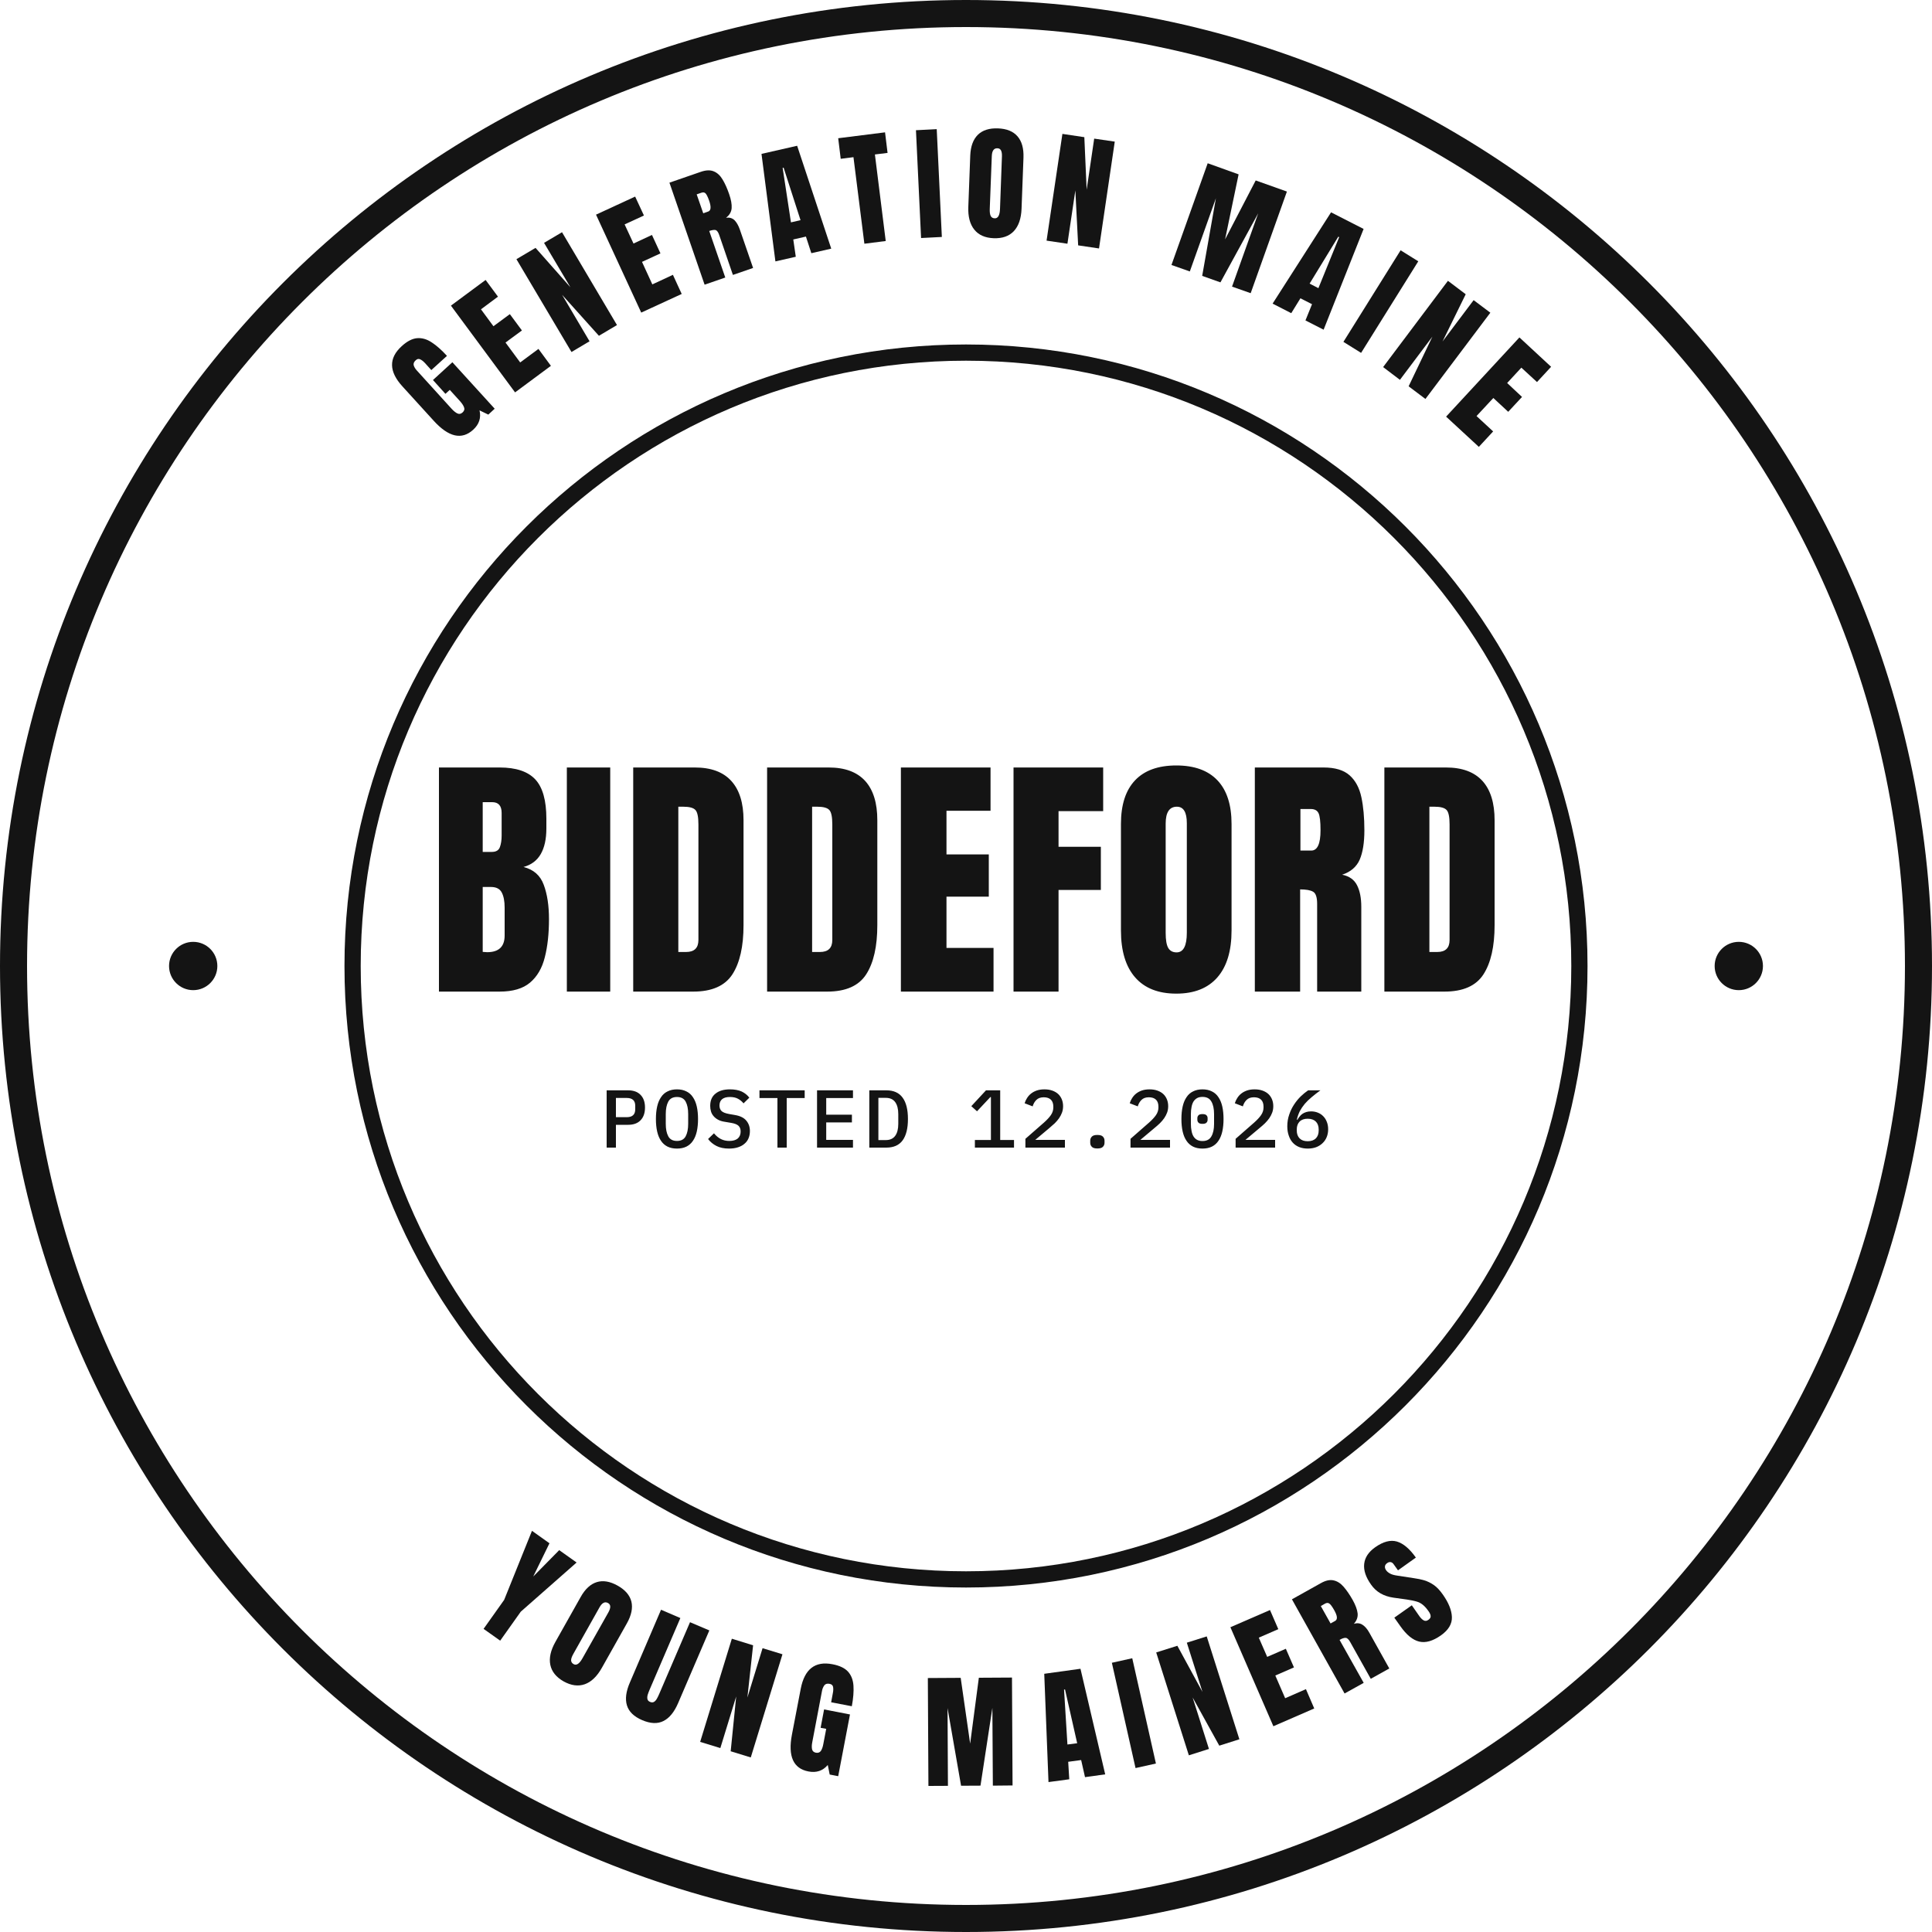
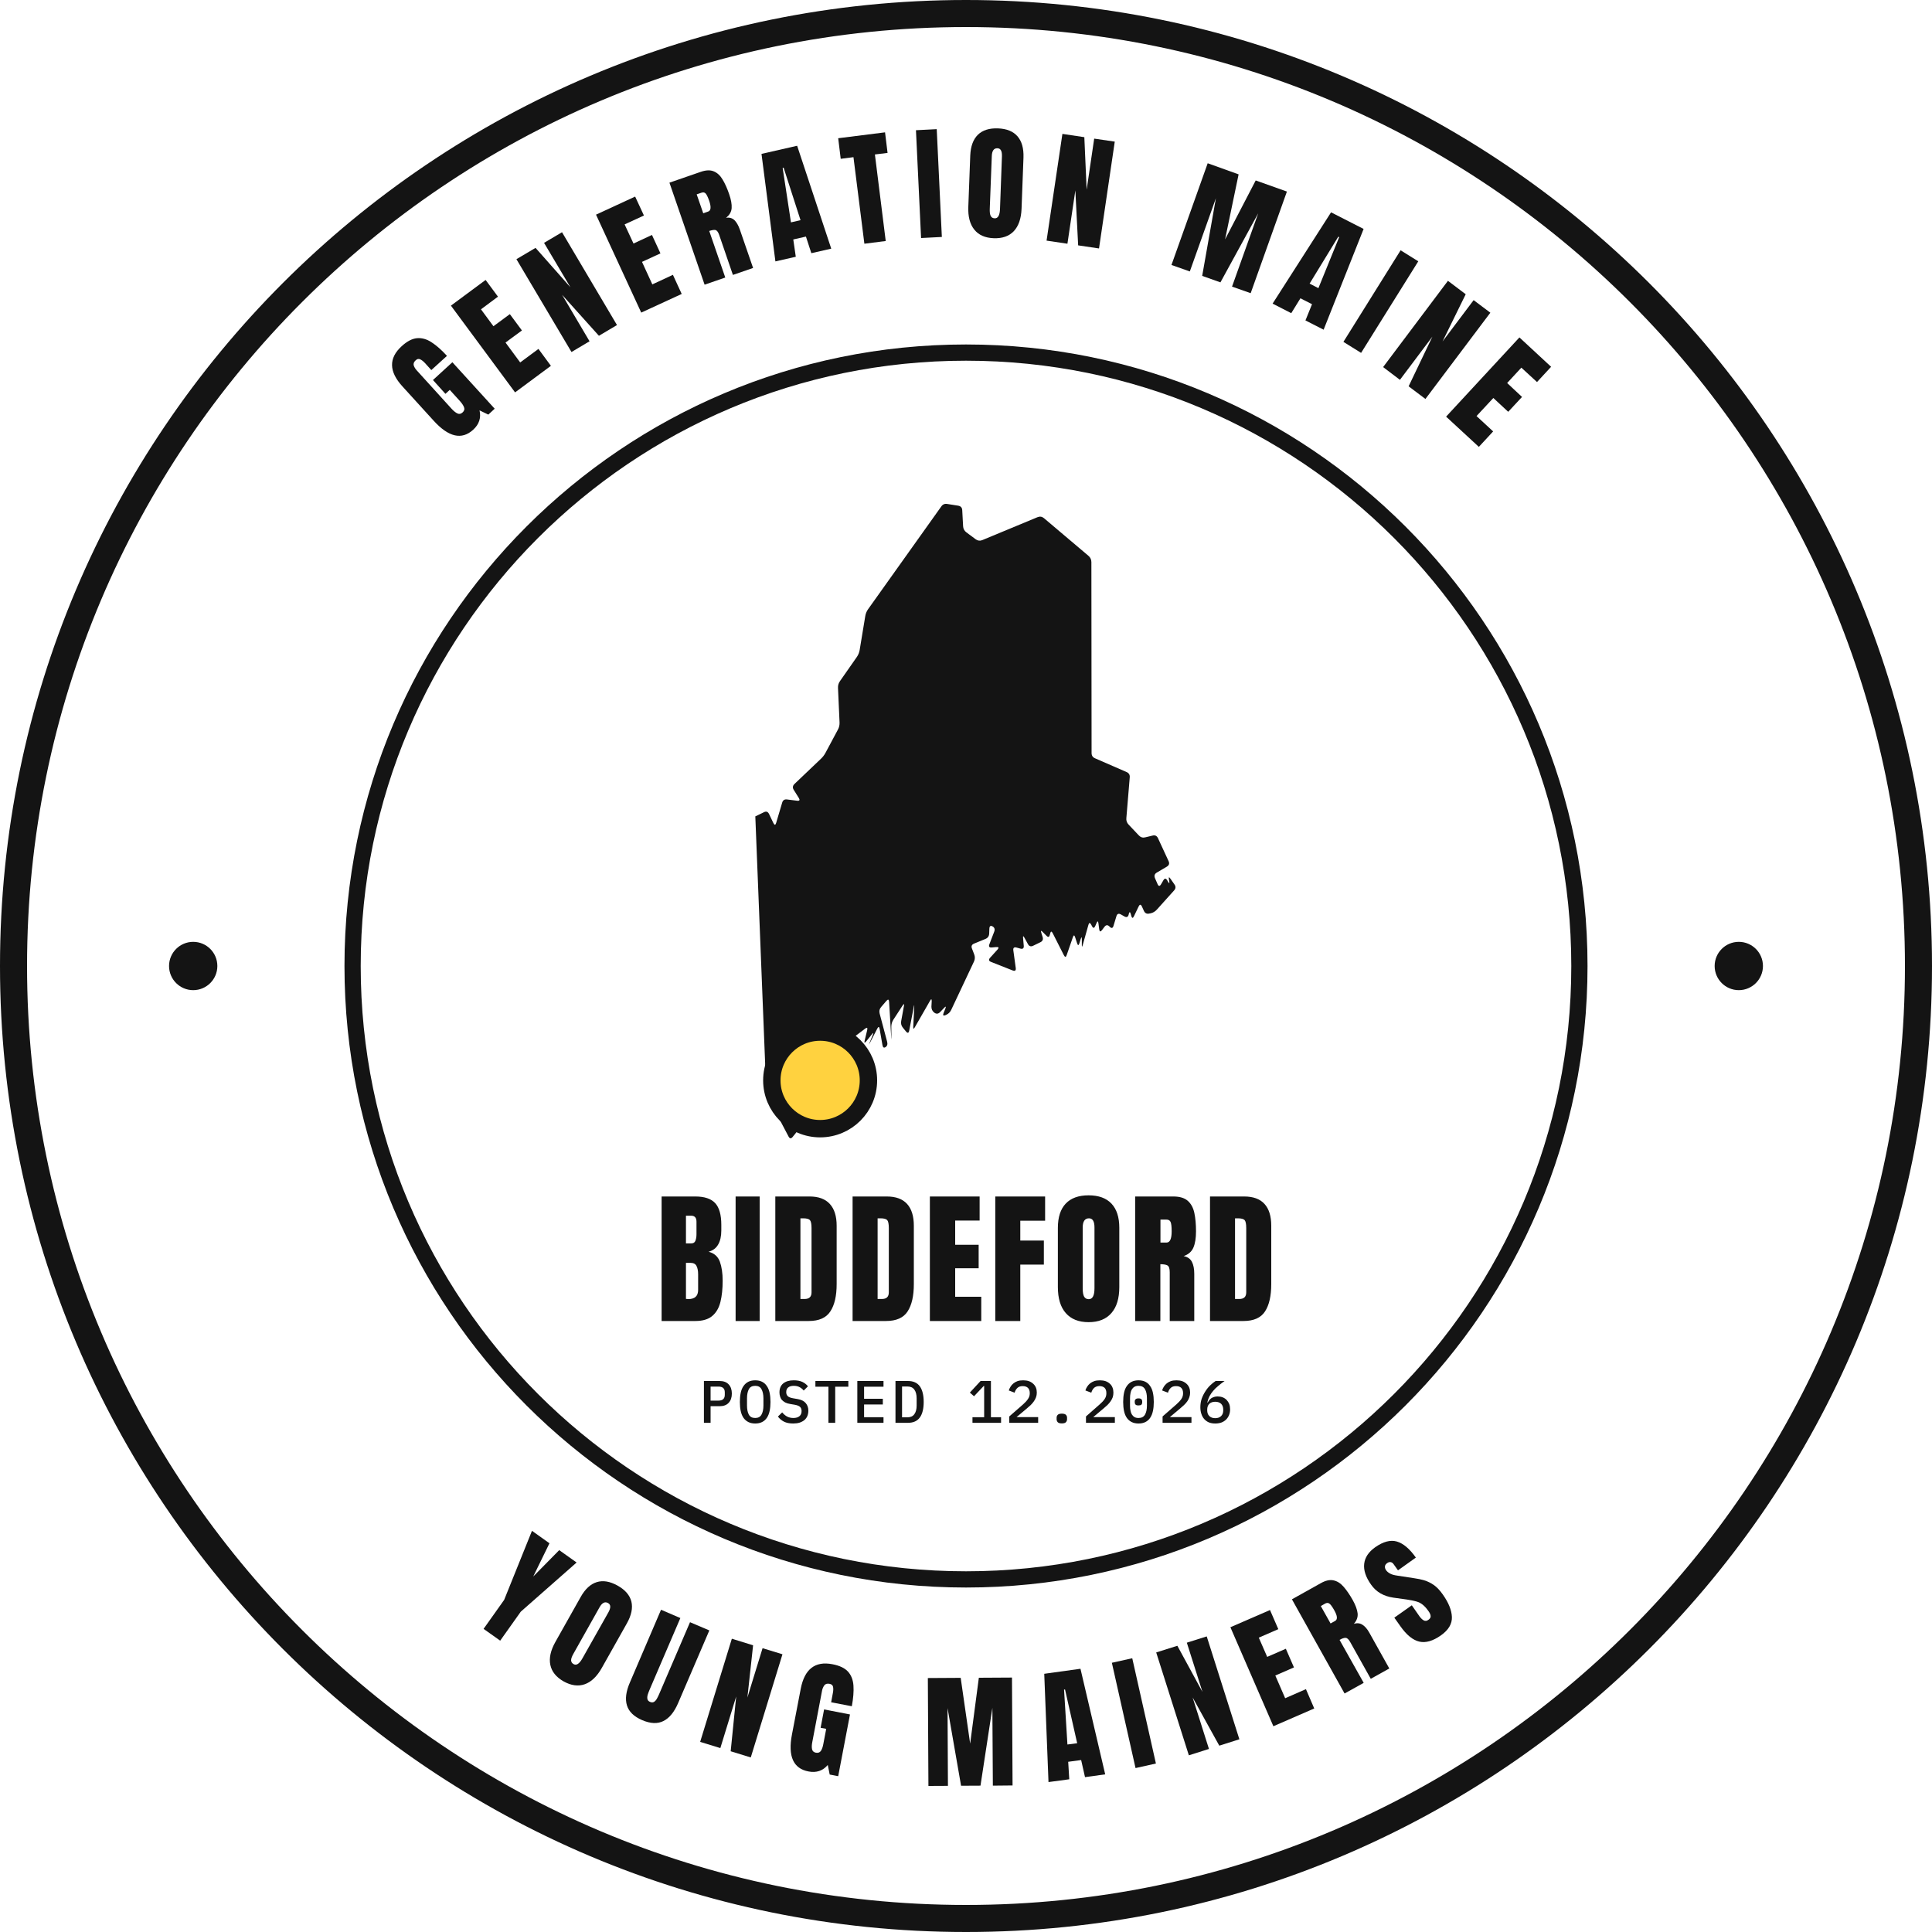
<svg xmlns="http://www.w3.org/2000/svg" viewBox="0 0 200 200" width="200" height="200" role="img" aria-label="Generation Maine, Biddeford">
  <circle cx="100" cy="100" r="98.6" fill="none" stroke="#141414" stroke-width="2.8" />
  <circle cx="100" cy="100" r="63.5" fill="none" stroke="#141414" stroke-width="1.68" />
  <path fill="#141414" d="M48.98 44.49Q47.21 46.1 44.9 43.56L41.66 40Q39.55 37.69 41.58 35.84Q42.41 35.08 43.16 35.01Q43.92 34.94 44.67 35.43Q45.43 35.92 46.27 36.84L44.65 38.31L43.99 37.58Q43.74 37.31 43.5 37.2Q43.27 37.08 43.04 37.29Q42.75 37.55 42.83 37.83Q42.92 38.1 43.13 38.33L46.77 42.34Q47.08 42.67 47.35 42.8Q47.63 42.93 47.88 42.7Q48.15 42.46 48.04 42.17Q47.94 41.89 47.63 41.54L46.56 40.36L46.11 40.77L44.82 39.34L46.83 37.5L51.21 42.31L50.55 42.92L49.64 42.48Q49.91 43.64 48.98 44.49Z" />
  <path fill="#141414" d="M53.32 40.62 46.68 31.64 50.27 28.98 51.55 30.71 49.79 32.02 51.08 33.77 52.78 32.52 54.03 34.21 52.33 35.46 53.85 37.52 55.74 36.12 57.03 37.87Z" />
  <path fill="#141414" d="M59.16 36.44 53.46 26.83 55.44 25.66 59.05 29.74 56.32 25.14 58.18 24.04 63.87 33.65 62 34.76 58.19 30.52 61.03 35.33Z" />
  <path fill="#141414" d="M66.38 32.36 61.7 22.22 65.75 20.35 66.66 22.31 64.66 23.23 65.58 25.21 67.49 24.32 68.37 26.23 66.46 27.11 67.53 29.44 69.66 28.45 70.57 30.43Z" />
  <path fill="#141414" d="M72.94 29.47 69.3 18.91 72.54 17.79Q73.35 17.51 73.89 17.74Q74.43 17.96 74.8 18.58Q75.17 19.19 75.48 20.09Q75.78 20.95 75.74 21.54Q75.7 22.13 75.16 22.54Q75.69 22.47 76.03 22.79Q76.36 23.12 76.58 23.74L77.96 27.74L75.87 28.46L74.45 24.32Q74.29 23.86 74.06 23.81Q73.84 23.77 73.42 23.91L75.08 28.73ZM72.8 22.08 73.31 21.9Q73.74 21.75 73.42 20.8Q73.2 20.18 73.04 20.02Q72.88 19.86 72.61 19.95L72.12 20.12Z" />
  <path fill="#141414" d="M80.27 27.06 78.83 15.93 82.52 15.09 86.05 25.74 83.99 26.21 83.43 24.49 82.12 24.79 82.38 26.58ZM81.88 23.02 82.87 22.79 81.12 17.36 81.02 17.38Z" />
  <path fill="#141414" d="M89.48 25.23 88.35 16.27 87.03 16.44 86.77 14.31 91.62 13.7 91.88 15.83 90.57 15.99 91.69 24.95Z" />
  <path fill="#141414" d="M95.35 24.64 94.82 13.48 96.97 13.37 97.5 24.53Z" />
  <path fill="#141414" d="M102.87 24.66Q101.53 24.61 100.86 23.77Q100.18 22.93 100.24 21.41L100.44 16.1Q100.5 14.67 101.23 13.95Q101.96 13.24 103.31 13.29Q104.66 13.34 105.33 14.11Q106 14.88 105.95 16.31L105.75 21.62Q105.69 23.14 104.95 23.93Q104.21 24.71 102.87 24.66ZM102.97 22.6Q103.48 22.62 103.52 21.64L103.72 16.19Q103.75 15.36 103.26 15.35Q102.7 15.32 102.67 16.17L102.46 21.61Q102.44 22.13 102.56 22.36Q102.68 22.59 102.97 22.6Z" />
  <path fill="#141414" d="M108.34 24.91 109.98 13.86 112.25 14.2 112.49 19.64 113.27 14.35 115.4 14.66 113.77 25.72 111.61 25.4 111.32 19.71 110.5 25.23Z" />
  <path fill="#141414" d="" />
  <path fill="#141414" d="M121.27 27.43 125.02 16.9 128.22 18.05 126.82 24.78 129.99 18.68 133.22 19.83 129.47 30.35 127.54 29.67 130.25 22.08 126.34 29.23 124.45 28.56 125.87 20.52 123.17 28.1Z" />
  <path fill="#141414" d="M131.74 31.43 137.79 21.98 141.16 23.7 137.02 34.13 135.14 33.17 135.82 31.49 134.62 30.88 133.67 32.42ZM135.57 29.36 136.48 29.83 138.63 24.55 138.54 24.5Z" />
  <path fill="#141414" d="M139.07 35.39 144.99 25.91 146.82 27.05 140.9 36.53Z" />
  <path fill="#141414" d="M143.18 38 149.89 29.07 151.73 30.46 149.33 35.35 152.55 31.07 154.28 32.37 147.56 41.3 145.82 39.99 148.28 34.85 144.92 39.32Z" />
  <path fill="#141414" d="M149.7 43.13 157.29 34.93 160.57 37.97 159.11 39.55 157.49 38.06 156.02 39.65 157.56 41.09 156.13 42.63 154.59 41.2 152.85 43.07 154.57 44.66 153.09 46.26Z" />
  <path fill="#141414" d="M50.06 168.62 52.19 165.62 55.07 158.47 56.88 159.76 55.2 163.2 57.89 160.47 59.69 161.75 53.91 166.84 51.78 169.84Z" />
  <path fill="#141414" d="M58.35 174.06Q57.19 173.4 56.97 172.35Q56.75 171.29 57.5 169.96L60.1 165.34Q60.8 164.08 61.78 163.78Q62.75 163.48 63.93 164.14Q65.11 164.8 65.36 165.79Q65.6 166.79 64.9 168.04L62.3 172.66Q61.55 173.99 60.54 174.35Q59.52 174.71 58.35 174.06ZM59.38 172.27Q59.82 172.52 60.3 171.66L62.98 166.91Q63.38 166.19 62.95 165.95Q62.46 165.67 62.05 166.41L59.38 171.16Q59.12 171.61 59.12 171.87Q59.13 172.13 59.38 172.27Z" />
  <path fill="#141414" d="M66.48 178.07Q65.2 177.52 64.9 176.54Q64.6 175.56 65.21 174.16L68.43 166.64L70.43 167.5L67.24 174.93Q67.13 175.19 67.05 175.44Q66.98 175.69 67.02 175.88Q67.06 176.08 67.29 176.18Q67.53 176.28 67.7 176.18Q67.87 176.08 68 175.85Q68.13 175.62 68.24 175.36L71.43 167.93L73.43 168.78L70.2 176.3Q69.6 177.7 68.68 178.16Q67.77 178.62 66.48 178.07Z" />
  <path fill="#141414" d="M72.48 180.32 75.76 169.64 77.96 170.32 77.37 175.73 78.94 170.62 81 171.25 77.72 181.93 75.64 181.29 76.21 175.62 74.57 180.96Z" />
  <path fill="#141414" d="M83.69 183.38Q81.34 182.93 81.98 179.57L82.89 174.83Q83.48 171.76 86.17 172.28Q87.28 172.49 87.79 173.05Q88.29 173.61 88.35 174.5Q88.41 175.4 88.18 176.63L86.04 176.22L86.22 175.25Q86.29 174.89 86.24 174.63Q86.19 174.37 85.88 174.31Q85.5 174.24 85.33 174.47Q85.16 174.71 85.1 175.01L84.09 180.33Q84 180.77 84.06 181.07Q84.12 181.37 84.46 181.44Q84.81 181.5 84.98 181.25Q85.15 180.99 85.23 180.54L85.53 178.97L84.95 178.86L85.31 176.96L87.99 177.48L86.77 183.87L85.89 183.7L85.69 182.71Q84.92 183.62 83.69 183.38Z" />
  <path fill="#141414" d="" />
  <path fill="#141414" d="M96.11 184.88 96.05 173.71 99.45 173.69 100.43 180.5 101.33 173.68 104.76 173.66 104.82 184.83 102.78 184.85 102.73 176.8 101.5 184.85 99.49 184.86 98.09 176.82 98.13 184.87Z" />
  <path fill="#141414" d="M108.54 184.48 108.1 173.27 111.85 172.75 114.41 183.68 112.32 183.97 111.92 182.2 110.58 182.38 110.69 184.19ZM110.5 180.59 111.51 180.46 110.25 174.89 110.15 174.91Z" />
  <path fill="#141414" d="M117.55 183.03 115.1 172.13 117.21 171.66 119.66 182.56Z" />
  <path fill="#141414" d="M123.07 181.71 119.69 171.06 121.88 170.37 124.48 175.15 122.86 170.05 124.92 169.4 128.3 180.05 126.22 180.71 123.46 175.72 125.15 181.05Z" />
  <path fill="#141414" d="M131.82 178.7 127.37 168.45 131.47 166.67 132.33 168.65 130.31 169.53 131.18 171.52 133.11 170.68 133.95 172.61 132.02 173.45 133.04 175.8 135.19 174.86 136.05 176.86Z" />
  <path fill="#141414" d="M139.19 175.31 133.74 165.56 136.73 163.89Q137.47 163.47 138.05 163.6Q138.62 163.72 139.09 164.26Q139.56 164.8 140.03 165.63Q140.47 166.42 140.54 167.01Q140.6 167.6 140.15 168.1Q140.66 167.94 141.05 168.2Q141.44 168.45 141.76 169.03L143.82 172.72L141.9 173.79L139.77 169.98Q139.53 169.55 139.29 169.55Q139.06 169.54 138.67 169.76L141.17 174.21ZM137.74 168.06 138.21 167.8Q138.62 167.57 138.12 166.69Q137.8 166.12 137.61 166Q137.43 165.87 137.18 166L136.73 166.26Z" />
  <path fill="#141414" d="M149.17 169.29Q147.92 170.17 146.93 169.94Q145.93 169.71 144.97 168.35L144.34 167.46L146.15 166.18L146.95 167.33Q147.18 167.64 147.4 167.75Q147.62 167.86 147.86 167.69Q148.11 167.52 148.1 167.31Q148.1 167.09 147.86 166.76Q147.56 166.34 147.28 166.12Q147 165.89 146.61 165.78Q146.23 165.67 145.62 165.58L144.25 165.39Q142.72 165.17 141.94 164.05Q141.11 162.89 141.22 161.89Q141.33 160.9 142.36 160.17Q143.61 159.29 144.61 159.58Q145.61 159.88 146.57 161.24L144.72 162.56L144.27 161.93Q144.14 161.74 143.96 161.71Q143.78 161.68 143.6 161.81Q143.38 161.97 143.37 162.16Q143.35 162.35 143.49 162.55Q143.62 162.74 143.89 162.89Q144.15 163.04 144.66 163.11L146.42 163.38Q146.95 163.45 147.45 163.6Q147.95 163.75 148.43 164.08Q148.9 164.41 149.35 165.05Q150.26 166.33 150.3 167.39Q150.34 168.46 149.17 169.29Z" />
  <circle cx="180" cy="100" r="2.5" fill="#141414" />
  <circle cx="20" cy="100" r="2.5" fill="#141414" />
-   <path fill="#141414" d="M45.44 102.65V79.45H51.72Q54.26 79.45 55.41 80.68Q56.56 81.91 56.56 84.75V85.76Q56.56 87.4 55.98 88.41Q55.39 89.43 54.19 89.75Q55.76 90.14 56.29 91.6Q56.83 93.05 56.83 95.15Q56.83 97.41 56.4 99.09Q55.98 100.78 54.87 101.72Q53.77 102.65 51.72 102.65ZM49.97 88.19H50.92Q51.57 88.19 51.75 87.69Q51.93 87.19 51.93 86.49V84.16Q51.93 83.04 50.95 83.04H49.97ZM50.43 98.57Q52.24 98.57 52.24 96.85V93.95Q52.24 92.96 51.94 92.39Q51.64 91.82 50.83 91.82H49.97V98.54Q50.26 98.57 50.43 98.57ZM58.68 102.65V79.45H63.17V102.65ZM65.55 102.65V79.45H71.93Q74.44 79.45 75.7 80.84Q76.97 82.23 76.97 84.91V95.77Q76.97 99.07 75.82 100.86Q74.66 102.65 71.77 102.65ZM70.22 98.55H71.02Q72.3 98.55 72.3 97.31V85.34Q72.3 84.18 71.99 83.85Q71.68 83.51 70.73 83.51H70.22ZM79.41 102.65V79.45H85.79Q88.29 79.45 89.56 80.84Q90.82 82.23 90.82 84.91V95.77Q90.82 99.07 89.67 100.86Q88.52 102.65 85.63 102.65ZM84.07 98.55H84.88Q86.16 98.55 86.16 97.31V85.34Q86.16 84.18 85.85 83.85Q85.54 83.51 84.59 83.51H84.07ZM93.26 102.65V79.45H102.54V83.93H97.98V88.45H102.36V92.82H97.98V98.13H102.85V102.65ZM104.92 102.65V79.45H114.2V83.97H109.58V87.66H113.96V92.13H109.58V102.65ZM121.77 102.86Q118.98 102.86 117.51 101.18Q116.04 99.5 116.04 96.32V85.3Q116.04 82.32 117.5 80.78Q118.96 79.24 121.77 79.24Q124.57 79.24 126.03 80.78Q127.49 82.32 127.49 85.3V96.32Q127.49 99.5 126.02 101.18Q124.55 102.86 121.77 102.86ZM121.8 98.59Q122.86 98.59 122.86 96.55V85.22Q122.86 83.51 121.83 83.51Q120.67 83.51 120.67 85.26V96.57Q120.67 97.66 120.93 98.12Q121.2 98.59 121.8 98.59ZM129.9 102.65V79.45H137.02Q138.8 79.45 139.71 80.26Q140.62 81.07 140.93 82.53Q141.24 83.98 141.24 85.95Q141.24 87.85 140.76 88.98Q140.27 90.11 138.94 90.55Q140.04 90.77 140.48 91.64Q140.92 92.5 140.92 93.87V102.65H136.35V93.57Q136.35 92.55 135.93 92.31Q135.52 92.07 134.59 92.07V102.65ZM134.62 88.05H135.74Q136.7 88.05 136.7 85.95Q136.7 84.59 136.49 84.17Q136.28 83.75 135.7 83.75H134.62ZM143.31 102.65V79.45H149.69Q152.19 79.45 153.46 80.84Q154.72 82.23 154.72 84.91V95.77Q154.72 99.07 153.57 100.86Q152.42 102.65 149.53 102.65ZM147.97 98.55H148.78Q150.06 98.55 150.06 97.31V85.34Q150.06 84.18 149.75 83.85Q149.44 83.51 148.49 83.51H147.97Z" />
-   <path fill="#141414" d="M62.8 118.8V112.87H65.02Q65.87 112.87 66.32 113.35Q66.77 113.82 66.77 114.65Q66.77 115.49 66.32 115.96Q65.87 116.44 65.02 116.44H63.76V118.8ZM63.76 115.65H64.88Q65.76 115.65 65.76 114.83V114.47Q65.76 113.66 64.88 113.66H63.76ZM70.08 118.9Q69.52 118.9 69.11 118.7Q68.69 118.49 68.43 118.1Q68.16 117.71 68.03 117.14Q67.9 116.57 67.9 115.84Q67.9 115.11 68.03 114.54Q68.16 113.97 68.43 113.58Q68.69 113.18 69.11 112.98Q69.52 112.77 70.08 112.77Q70.64 112.77 71.05 112.98Q71.47 113.18 71.73 113.58Q72 113.97 72.13 114.54Q72.26 115.11 72.26 115.84Q72.26 116.57 72.13 117.14Q72 117.71 71.73 118.1Q71.47 118.49 71.05 118.7Q70.64 118.9 70.08 118.9ZM70.08 118.11Q70.72 118.11 70.98 117.63Q71.24 117.15 71.24 116.33V115.33Q71.24 114.52 70.98 114.04Q70.72 113.56 70.08 113.56Q69.44 113.56 69.18 114.04Q68.92 114.52 68.92 115.33V116.34Q68.92 117.15 69.18 117.63Q69.44 118.11 70.08 118.11ZM75.47 118.9Q74.7 118.9 74.17 118.63Q73.64 118.36 73.3 117.91L73.91 117.32Q74.25 117.73 74.64 117.92Q75.02 118.11 75.5 118.11Q76.06 118.11 76.37 117.86Q76.67 117.6 76.67 117.13Q76.67 116.75 76.45 116.54Q76.23 116.33 75.69 116.24L75.04 116.13Q74.62 116.07 74.33 115.91Q74.04 115.75 73.86 115.53Q73.68 115.32 73.6 115.05Q73.52 114.78 73.52 114.48Q73.52 113.64 74.07 113.21Q74.61 112.77 75.56 112.77Q76.27 112.77 76.77 112.99Q77.26 113.22 77.57 113.63L76.97 114.22Q76.73 113.92 76.39 113.74Q76.06 113.56 75.56 113.56Q75.04 113.56 74.76 113.78Q74.48 114.01 74.48 114.44Q74.48 114.81 74.7 115.02Q74.92 115.22 75.47 115.32L76.1 115.43Q76.9 115.57 77.26 116.01Q77.63 116.45 77.63 117.08Q77.63 117.49 77.49 117.83Q77.35 118.17 77.07 118.4Q76.8 118.64 76.39 118.77Q75.99 118.9 75.47 118.9ZM81.44 113.67V118.8H80.48V113.67H78.62V112.87H83.3V113.67ZM84.58 118.8V112.87H88.3V113.67H85.53V115.39H88.19V116.19H85.53V118H88.3V118.8ZM89.99 112.87H91.75Q92.89 112.87 93.44 113.63Q93.99 114.38 93.99 115.84Q93.99 117.29 93.44 118.05Q92.89 118.8 91.75 118.8H89.99ZM91.7 118.02Q92.35 118.02 92.67 117.58Q92.99 117.15 92.99 116.33V115.34Q92.99 114.53 92.67 114.09Q92.35 113.65 91.7 113.65H90.93V118.02ZM100.92 118.8V118.01H102.58V113.57H102.52L101.14 115.04L100.55 114.51L102.07 112.87H103.54V118.01H104.97V118.8ZM110.24 118.8H106.15V117.89L108.08 116.2Q108.54 115.79 108.79 115.43Q109.04 115.06 109.04 114.65V114.56Q109.04 114.09 108.79 113.84Q108.53 113.59 108.05 113.59Q107.56 113.59 107.29 113.86Q107.02 114.12 106.9 114.53L106.07 114.21Q106.15 113.93 106.32 113.67Q106.48 113.41 106.73 113.21Q106.98 113.01 107.32 112.89Q107.67 112.77 108.12 112.77Q108.58 112.77 108.94 112.9Q109.3 113.03 109.55 113.26Q109.79 113.49 109.92 113.81Q110.05 114.13 110.05 114.51Q110.05 114.87 109.94 115.17Q109.83 115.47 109.64 115.75Q109.45 116.02 109.19 116.28Q108.92 116.53 108.61 116.79L107.17 118H110.24ZM113.6 118.89Q113.19 118.89 113.03 118.72Q112.86 118.55 112.86 118.3V118.08Q112.86 117.83 113.03 117.66Q113.19 117.49 113.6 117.49Q114.01 117.49 114.17 117.66Q114.34 117.83 114.34 118.08V118.3Q114.34 118.55 114.17 118.72Q114.01 118.89 113.6 118.89ZM121.12 118.8H117.03V117.89L118.96 116.2Q119.42 115.79 119.67 115.43Q119.92 115.06 119.92 114.65V114.56Q119.92 114.09 119.67 113.84Q119.41 113.59 118.93 113.59Q118.44 113.59 118.17 113.86Q117.9 114.12 117.78 114.53L116.95 114.21Q117.03 113.93 117.2 113.67Q117.36 113.41 117.61 113.21Q117.86 113.01 118.2 112.89Q118.55 112.77 119 112.77Q119.46 112.77 119.82 112.9Q120.18 113.03 120.43 113.26Q120.67 113.49 120.8 113.81Q120.93 114.13 120.93 114.51Q120.93 114.87 120.82 115.17Q120.71 115.47 120.52 115.75Q120.33 116.02 120.07 116.28Q119.81 116.53 119.49 116.79L118.05 118H121.12ZM124.48 118.9Q123.92 118.9 123.51 118.7Q123.09 118.49 122.83 118.1Q122.56 117.71 122.43 117.14Q122.3 116.57 122.3 115.84Q122.3 115.11 122.43 114.54Q122.56 113.97 122.83 113.58Q123.09 113.18 123.51 112.98Q123.92 112.77 124.48 112.77Q125.04 112.77 125.45 112.98Q125.87 113.18 126.13 113.58Q126.4 113.97 126.53 114.54Q126.66 115.11 126.66 115.84Q126.66 116.57 126.53 117.14Q126.4 117.71 126.13 118.1Q125.87 118.49 125.45 118.7Q125.04 118.9 124.48 118.9ZM124.48 118.12Q125.13 118.12 125.4 117.64Q125.68 117.16 125.68 116.35V115.33Q125.68 114.51 125.4 114.03Q125.13 113.55 124.48 113.55Q124.16 113.55 123.93 113.67Q123.7 113.8 123.55 114.03Q123.41 114.26 123.35 114.59Q123.28 114.92 123.28 115.33V116.35Q123.28 116.75 123.35 117.08Q123.41 117.41 123.55 117.64Q123.7 117.88 123.93 118Q124.16 118.12 124.48 118.12ZM124.48 116.34Q124.18 116.34 124.07 116.22Q123.95 116.1 123.95 115.93V115.74Q123.95 115.57 124.07 115.45Q124.18 115.33 124.48 115.33Q124.78 115.33 124.89 115.45Q125.01 115.57 125.01 115.74V115.93Q125.01 116.1 124.89 116.22Q124.78 116.34 124.48 116.34ZM132 118.8H127.91V117.89L129.84 116.2Q130.3 115.79 130.55 115.43Q130.8 115.06 130.8 114.65V114.56Q130.8 114.09 130.55 113.84Q130.29 113.59 129.81 113.59Q129.32 113.59 129.05 113.86Q128.78 114.12 128.66 114.53L127.83 114.21Q127.91 113.93 128.08 113.67Q128.24 113.41 128.49 113.21Q128.74 113.01 129.08 112.89Q129.43 112.77 129.88 112.77Q130.34 112.77 130.7 112.9Q131.06 113.03 131.31 113.26Q131.55 113.49 131.68 113.81Q131.81 114.13 131.81 114.51Q131.81 114.87 131.7 115.17Q131.59 115.47 131.4 115.75Q131.21 116.02 130.95 116.28Q130.69 116.53 130.37 116.79L128.93 118H132ZM135.38 118.9Q134.88 118.9 134.48 118.74Q134.09 118.58 133.82 118.28Q133.55 117.98 133.41 117.55Q133.26 117.13 133.26 116.59Q133.26 115.95 133.46 115.38Q133.65 114.81 133.97 114.33Q134.28 113.86 134.66 113.49Q135.05 113.12 135.42 112.87H136.69Q136.18 113.24 135.78 113.58Q135.37 113.92 135.07 114.27Q134.77 114.63 134.56 115.02Q134.36 115.42 134.25 115.9L134.31 115.92Q134.4 115.74 134.53 115.59Q134.65 115.43 134.82 115.31Q134.99 115.19 135.22 115.12Q135.44 115.05 135.72 115.05Q136.1 115.05 136.42 115.18Q136.75 115.31 136.98 115.55Q137.22 115.79 137.35 116.13Q137.49 116.47 137.49 116.9Q137.49 117.34 137.34 117.71Q137.19 118.08 136.91 118.34Q136.63 118.61 136.24 118.76Q135.85 118.9 135.38 118.9ZM135.37 118.14Q135.91 118.14 136.21 117.85Q136.51 117.55 136.51 117.02V116.93Q136.51 116.4 136.21 116.1Q135.91 115.81 135.37 115.81Q134.83 115.81 134.54 116.1Q134.24 116.4 134.24 116.93V117.02Q134.24 117.55 134.54 117.85Q134.83 118.14 135.37 118.14Z" />
+   <path d="M78.19 84.51 Q78.19 84.51 78.55 84.34 L79.08 84.08 Q79.43 83.90 79.61 84.26 L80.06 85.20 Q80.24 85.56 80.35 85.18 L80.97 83.09 Q81.08 82.71 81.47 82.76 L82.51 82.89 Q82.90 82.94 82.69 82.60 L82.17 81.77 Q81.96 81.44 82.24 81.16 L84.97 78.56 Q85.26 78.29 85.45 77.94 L86.74 75.53 Q86.93 75.18 86.91 74.78 L86.75 71.22 Q86.73 70.82 86.96 70.50 L88.70 68.01 Q88.92 67.69 88.99 67.30 L89.57 63.79 Q89.63 63.40 89.86 63.07 L97.44 52.43 Q97.67 52.10 98.06 52.17 L99.20 52.35 Q99.59 52.42 99.61 52.81 L99.70 54.47 Q99.72 54.87 100.04 55.11 L101.01 55.83 Q101.33 56.06 101.69 55.91 L107.40 53.54 Q107.77 53.39 108.07 53.64 L112.68 57.54 Q112.98 57.80 112.98 58.20 L113.00 77.95 Q113.00 78.35 113.36 78.50 L116.62 79.92 Q116.99 80.08 116.95 80.48 L116.60 84.69 Q116.56 85.08 116.84 85.37 L117.90 86.49 Q118.18 86.78 118.56 86.68 L119.31 86.50 Q119.70 86.40 119.87 86.76 L120.97 89.14 Q121.14 89.50 120.80 89.71 L119.75 90.33 Q119.41 90.53 119.56 90.90 L119.83 91.52 Q119.99 91.88 120.19 91.54 L120.43 91.13 Q120.63 90.79 120.83 91.13 L120.90 91.26 Q121.10 91.60 121.04 91.21 L121.01 91.04 Q120.94 90.65 121.17 90.97 L121.58 91.56 Q121.81 91.88 121.54 92.18 L119.75 94.17 Q119.48 94.47 119.09 94.55 L118.98 94.57 Q118.59 94.66 118.42 94.30 L118.21 93.84 Q118.04 93.48 117.87 93.84 L117.39 94.84 Q117.22 95.20 117.11 94.81 L117.06 94.62 Q116.95 94.24 116.85 94.62 L116.84 94.68 Q116.74 95.06 116.40 94.87 L116.03 94.66 Q115.68 94.47 115.57 94.85 L115.27 95.84 Q115.16 96.22 114.88 95.94 L114.85 95.91 Q114.57 95.63 114.33 95.95 L114.08 96.28 Q113.84 96.59 113.79 96.20 L113.71 95.59 Q113.66 95.20 113.51 95.56 L113.38 95.86 Q113.22 96.23 113.04 95.87 L112.96 95.72 Q112.77 95.37 112.67 95.75 L112.09 97.81 Q111.99 98.19 111.99 97.79 L111.99 97.24 Q111.99 96.84 111.87 97.22 L111.74 97.64 Q111.62 98.02 111.50 97.64 L111.30 97.03 Q111.18 96.65 111.06 97.03 L110.43 98.85 Q110.31 99.23 110.13 98.88 L108.98 96.61 Q108.80 96.26 108.71 96.65 L108.68 96.76 Q108.59 97.15 108.32 96.86 L107.95 96.49 Q107.68 96.20 107.80 96.58 L107.93 96.99 Q108.05 97.37 107.70 97.54 L106.96 97.90 Q106.60 98.08 106.41 97.73 L106.06 97.09 Q105.87 96.74 105.91 97.13 L105.98 97.91 Q106.01 98.30 105.63 98.20 L105.23 98.09 Q104.85 97.99 104.90 98.38 L105.15 100.21 Q105.20 100.60 104.83 100.46 L102.60 99.58 Q102.23 99.44 102.50 99.14 L103.26 98.30 Q103.52 98.00 103.13 98.04 L102.68 98.08 Q102.28 98.12 102.42 97.75 L102.92 96.45 Q103.06 96.08 102.75 95.90 L102.75 95.90 Q102.44 95.73 102.42 96.13 L102.40 96.65 Q102.38 97.05 102.01 97.20 L100.84 97.68 Q100.47 97.83 100.62 98.20 L100.85 98.80 Q100.99 99.17 100.83 99.53 L98.47 104.54 Q98.30 104.90 97.94 105.06 L97.90 105.08 Q97.53 105.24 97.68 104.87 L97.86 104.42 Q98.00 104.05 97.73 104.34 L97.31 104.78 Q97.03 105.06 96.72 104.83 L96.72 104.83 Q96.41 104.59 96.42 104.20 L96.45 103.66 Q96.46 103.27 96.27 103.61 L94.71 106.33 Q94.52 106.67 94.54 106.28 L94.64 104.26 Q94.66 103.86 94.59 104.25 L94.12 106.69 Q94.04 107.08 93.79 106.78 L93.47 106.39 Q93.22 106.09 93.29 105.70 L93.57 104.16 Q93.65 103.77 93.43 104.10 L92.48 105.56 Q92.27 105.89 92.27 106.29 L92.28 107.41 Q92.28 107.81 92.26 107.41 L92.04 103.71 Q92.02 103.32 91.76 103.61 L91.22 104.24 Q90.96 104.53 91.06 104.92 L91.83 107.82 Q91.94 108.21 91.68 108.39 L91.68 108.39 Q91.42 108.57 91.35 108.18 L91.06 106.52 Q90.99 106.13 90.81 106.49 L90.05 107.96 Q89.87 108.31 90.02 107.94 L90.35 107.13 Q90.49 106.77 90.25 107.08 L89.67 107.80 Q89.42 108.10 89.51 107.72 L89.77 106.64 Q89.86 106.25 89.55 106.49 L88.09 107.60 Q87.77 107.84 87.55 108.17 L86.89 109.13 Q86.67 109.45 86.88 109.79 L87.32 110.47 Q87.54 110.80 87.15 110.89 L86.45 111.04 Q86.06 111.13 86.13 111.52 L86.23 112.05 Q86.30 112.44 86.05 112.75 L82.06 117.69 Q81.81 118.00 81.63 117.65 L79.53 113.66 Q79.34 113.31 79.32 112.92Z" fill="#141414" />
+   <circle cx="84.9" cy="111.84" r="5" fill="#FFD23F" stroke="#141414" stroke-width="1.8" />
+   <path fill="#141414" d="M68.49 136.75V123.86H71.98Q73.39 123.86 74.03 124.54Q74.67 125.23 74.67 126.8V127.37Q74.67 128.28 74.34 128.84Q74.02 129.4 73.35 129.58Q74.22 129.8 74.52 130.61Q74.81 131.42 74.81 132.58Q74.81 133.83 74.58 134.77Q74.35 135.71 73.73 136.23Q73.12 136.75 71.98 136.75ZM71.01 128.72H71.53Q71.89 128.72 71.99 128.44Q72.1 128.16 72.1 127.77V126.47Q72.1 125.85 71.55 125.85H71.01ZM71.26 134.48Q72.27 134.48 72.27 133.53V131.92Q72.27 131.37 72.1 131.05Q71.94 130.73 71.48 130.73H71.01V134.46Q71.17 134.48 71.26 134.48ZM76.15 136.75V123.86H78.64V136.75ZM80.26 136.75V123.86H83.81Q85.2 123.86 85.9 124.63Q86.61 125.4 86.61 126.89V132.93Q86.61 134.76 85.96 135.75Q85.32 136.75 83.72 136.75ZM82.86 134.47H83.3Q84.01 134.47 84.01 133.78V127.13Q84.01 126.49 83.84 126.3Q83.67 126.12 83.14 126.12H82.86ZM88.26 136.75V123.86H91.8Q93.2 123.86 93.9 124.63Q94.6 125.4 94.6 126.89V132.93Q94.6 134.76 93.96 135.75Q93.32 136.75 91.72 136.75ZM90.85 134.47H91.3Q92.01 134.47 92.01 133.78V127.13Q92.01 126.49 91.84 126.3Q91.67 126.12 91.14 126.12H90.85ZM96.26 136.75V123.86H101.41V126.35H98.88V128.86H101.31V131.29H98.88V134.24H101.58V136.75ZM103.03 136.75V123.86H108.19V126.37H105.62V128.42H108.06V130.91H105.62V136.75ZM112.69 136.87Q111.15 136.87 110.33 135.93Q109.51 135 109.51 133.23V127.11Q109.51 125.46 110.32 124.6Q111.13 123.74 112.69 123.74Q114.25 123.74 115.06 124.6Q115.87 125.46 115.87 127.11V133.23Q115.87 135 115.05 135.93Q114.24 136.87 112.69 136.87ZM112.71 134.49Q113.3 134.49 113.3 133.36V127.07Q113.3 126.12 112.73 126.12Q112.08 126.12 112.08 127.09V133.37Q112.08 133.97 112.23 134.23Q112.38 134.49 112.71 134.49ZM117.51 136.75V123.86H121.47Q122.45 123.86 122.96 124.31Q123.47 124.76 123.64 125.57Q123.81 126.38 123.81 127.47Q123.81 128.52 123.54 129.15Q123.27 129.78 122.53 130.03Q123.14 130.15 123.39 130.63Q123.63 131.11 123.63 131.87V136.75H121.09V131.7Q121.09 131.14 120.86 131Q120.63 130.87 120.12 130.87V136.75ZM120.13 128.63H120.76Q121.29 128.63 121.29 127.47Q121.29 126.72 121.17 126.48Q121.06 126.25 120.73 126.25H120.13ZM125.26 136.75V123.86H128.8Q130.2 123.86 130.9 124.63Q131.6 125.4 131.6 126.89V132.93Q131.6 134.76 130.96 135.75Q130.32 136.75 128.72 136.75ZM127.85 134.47H128.3Q129.01 134.47 129.01 133.78V127.13Q129.01 126.49 128.84 126.3Q128.66 126.12 128.14 126.12H127.85Z" />
+   <path fill="#141414" d="M72.87 147.29V142.96H74.49Q75.11 142.96 75.43 143.31Q75.76 143.66 75.76 144.26Q75.76 144.87 75.43 145.22Q75.11 145.57 74.49 145.57H73.56V147.29ZM73.56 144.99H74.38Q75.03 144.99 75.03 144.39V144.13Q75.03 143.54 74.38 143.54H73.56ZM78.18 147.36Q77.77 147.36 77.47 147.21Q77.17 147.06 76.97 146.78Q76.77 146.49 76.68 146.07Q76.59 145.66 76.59 145.13Q76.59 144.6 76.68 144.18Q76.77 143.76 76.97 143.48Q77.17 143.19 77.47 143.04Q77.77 142.89 78.18 142.89Q78.59 142.89 78.89 143.04Q79.19 143.19 79.38 143.48Q79.58 143.76 79.67 144.18Q79.76 144.6 79.76 145.13Q79.76 145.66 79.67 146.07Q79.58 146.49 79.38 146.78Q79.19 147.06 78.89 147.21Q78.59 147.36 78.18 147.36ZM78.18 146.79Q78.64 146.79 78.83 146.44Q79.03 146.09 79.03 145.49V144.76Q79.03 144.17 78.83 143.81Q78.64 143.46 78.18 143.46Q77.71 143.46 77.52 143.81Q77.33 144.17 77.33 144.76V145.49Q77.33 146.09 77.52 146.44Q77.71 146.79 78.18 146.79ZM82.11 147.36Q81.54 147.36 81.16 147.17Q80.77 146.97 80.53 146.64L80.97 146.21Q81.22 146.51 81.5 146.65Q81.78 146.79 82.13 146.79Q82.54 146.79 82.76 146.6Q82.98 146.42 82.98 146.07Q82.98 145.79 82.82 145.64Q82.66 145.49 82.27 145.42L81.8 145.34Q81.49 145.29 81.28 145.18Q81.07 145.06 80.93 144.91Q80.8 144.75 80.75 144.55Q80.69 144.36 80.69 144.14Q80.69 143.53 81.08 143.21Q81.48 142.89 82.17 142.89Q82.69 142.89 83.05 143.05Q83.41 143.22 83.64 143.51L83.2 143.95Q83.02 143.73 82.78 143.6Q82.53 143.46 82.17 143.46Q81.79 143.46 81.59 143.63Q81.39 143.79 81.39 144.11Q81.39 144.38 81.55 144.53Q81.7 144.68 82.11 144.75L82.57 144.83Q83.15 144.93 83.41 145.25Q83.68 145.57 83.68 146.03Q83.68 146.33 83.58 146.58Q83.48 146.82 83.28 147Q83.07 147.17 82.78 147.27Q82.48 147.36 82.11 147.36ZM86.46 143.55V147.29H85.76V143.55H84.41V142.96H87.82V143.55ZM88.75 147.29V142.96H91.46V143.55H89.45V144.8H91.39V145.39H89.45V146.71H91.46V147.29ZM92.7 142.96H93.99Q94.82 142.96 95.22 143.51Q95.62 144.07 95.62 145.13Q95.62 146.19 95.22 146.74Q94.82 147.29 93.99 147.29H92.7ZM93.94 146.72Q94.42 146.72 94.65 146.4Q94.89 146.08 94.89 145.49V144.77Q94.89 144.17 94.65 143.85Q94.42 143.53 93.94 143.53H93.38V146.72ZM100.67 147.29V146.71H101.88V143.47H101.84L100.83 144.54L100.4 144.16L101.51 142.96H102.58V146.71H103.63V147.29ZM107.47 147.29H104.48V146.63L105.9 145.39Q106.23 145.1 106.41 144.83Q106.6 144.56 106.6 144.26V144.2Q106.6 143.86 106.41 143.67Q106.22 143.49 105.87 143.49Q105.51 143.49 105.32 143.68Q105.12 143.87 105.03 144.17L104.43 143.94Q104.49 143.74 104.61 143.55Q104.72 143.36 104.91 143.21Q105.09 143.06 105.34 142.97Q105.59 142.89 105.92 142.89Q106.26 142.89 106.52 142.98Q106.78 143.08 106.96 143.25Q107.14 143.41 107.24 143.65Q107.33 143.88 107.33 144.16Q107.33 144.42 107.25 144.64Q107.17 144.86 107.03 145.06Q106.89 145.26 106.7 145.45Q106.51 145.63 106.28 145.82L105.23 146.7H107.47ZM109.92 147.35Q109.62 147.35 109.5 147.23Q109.38 147.1 109.38 146.92V146.76Q109.38 146.58 109.5 146.46Q109.62 146.34 109.92 146.34Q110.22 146.34 110.34 146.46Q110.46 146.58 110.46 146.76V146.92Q110.46 147.1 110.34 147.23Q110.22 147.35 109.92 147.35ZM115.41 147.29H112.42V146.63L113.83 145.39Q114.17 145.1 114.35 144.83Q114.53 144.56 114.53 144.26V144.2Q114.53 143.86 114.35 143.67Q114.16 143.49 113.81 143.49Q113.45 143.49 113.25 143.68Q113.06 143.87 112.97 144.17L112.36 143.94Q112.42 143.74 112.54 143.55Q112.66 143.36 112.84 143.21Q113.03 143.06 113.28 142.97Q113.53 142.89 113.86 142.89Q114.19 142.89 114.46 142.98Q114.72 143.08 114.9 143.25Q115.08 143.41 115.17 143.65Q115.26 143.88 115.26 144.16Q115.26 144.42 115.19 144.64Q115.11 144.86 114.97 145.06Q114.83 145.26 114.64 145.45Q114.45 145.63 114.22 145.82L113.17 146.7H115.41ZM117.86 147.36Q117.45 147.36 117.15 147.21Q116.85 147.06 116.65 146.78Q116.45 146.49 116.36 146.07Q116.27 145.66 116.27 145.13Q116.27 144.6 116.36 144.18Q116.45 143.76 116.65 143.48Q116.85 143.19 117.15 143.04Q117.45 142.89 117.86 142.89Q118.27 142.89 118.57 143.04Q118.87 143.19 119.06 143.48Q119.26 143.76 119.35 144.18Q119.44 144.6 119.44 145.13Q119.44 145.66 119.35 146.07Q119.26 146.49 119.06 146.78Q118.87 147.06 118.57 147.21Q118.27 147.36 117.86 147.36ZM117.86 146.79Q118.33 146.79 118.53 146.44Q118.73 146.09 118.73 145.5V144.75Q118.73 144.16 118.53 143.81Q118.33 143.46 117.86 143.46Q117.62 143.46 117.45 143.55Q117.29 143.64 117.18 143.81Q117.07 143.98 117.03 144.22Q116.98 144.46 116.98 144.75V145.5Q116.98 145.8 117.03 146.03Q117.07 146.27 117.18 146.44Q117.29 146.61 117.45 146.7Q117.62 146.79 117.86 146.79ZM117.86 145.49Q117.64 145.49 117.56 145.41Q117.47 145.32 117.47 145.19V145.06Q117.47 144.93 117.56 144.85Q117.64 144.76 117.86 144.76Q118.07 144.76 118.16 144.85Q118.24 144.93 118.24 145.06V145.19Q118.24 145.32 118.16 145.41Q118.07 145.49 117.86 145.49ZM123.34 147.29H120.35V146.63L121.77 145.39Q122.1 145.1 122.29 144.83Q122.47 144.56 122.47 144.26V144.2Q122.47 143.86 122.28 143.67Q122.1 143.49 121.74 143.49Q121.38 143.49 121.19 143.68Q120.99 143.87 120.91 144.17L120.3 143.94Q120.36 143.74 120.48 143.55Q120.6 143.36 120.78 143.21Q120.96 143.06 121.21 142.97Q121.46 142.89 121.79 142.89Q122.13 142.89 122.39 142.98Q122.65 143.08 122.83 143.25Q123.01 143.41 123.11 143.65Q123.2 143.88 123.2 144.16Q123.2 144.42 123.12 144.64Q123.05 144.86 122.91 145.06Q122.77 145.26 122.57 145.45Q122.38 145.63 122.15 145.82L121.1 146.7H123.34ZM125.8 147.36Q125.44 147.36 125.15 147.25Q124.87 147.13 124.67 146.91Q124.47 146.69 124.37 146.38Q124.26 146.07 124.26 145.68Q124.26 145.21 124.4 144.79Q124.55 144.38 124.78 144.03Q125 143.68 125.28 143.41Q125.56 143.14 125.84 142.96H126.77Q126.39 143.23 126.1 143.48Q125.8 143.72 125.58 143.99Q125.36 144.25 125.21 144.53Q125.06 144.82 124.98 145.18L125.02 145.19Q125.09 145.06 125.18 144.94Q125.28 144.83 125.4 144.74Q125.53 144.66 125.69 144.61Q125.85 144.56 126.05 144.56Q126.33 144.56 126.57 144.65Q126.8 144.74 126.98 144.92Q127.15 145.1 127.25 145.34Q127.34 145.59 127.34 145.9Q127.34 146.22 127.23 146.49Q127.12 146.76 126.92 146.96Q126.72 147.15 126.44 147.26Q126.15 147.36 125.8 147.36ZM125.8 146.81Q126.19 146.81 126.41 146.59Q126.63 146.38 126.63 145.99V145.93Q126.63 145.54 126.41 145.32Q126.19 145.11 125.8 145.11Q125.41 145.11 125.19 145.32Q124.97 145.54 124.97 145.93V145.99Q124.97 146.38 125.19 146.59Q125.41 146.81 125.8 146.81Z" />
</svg>
